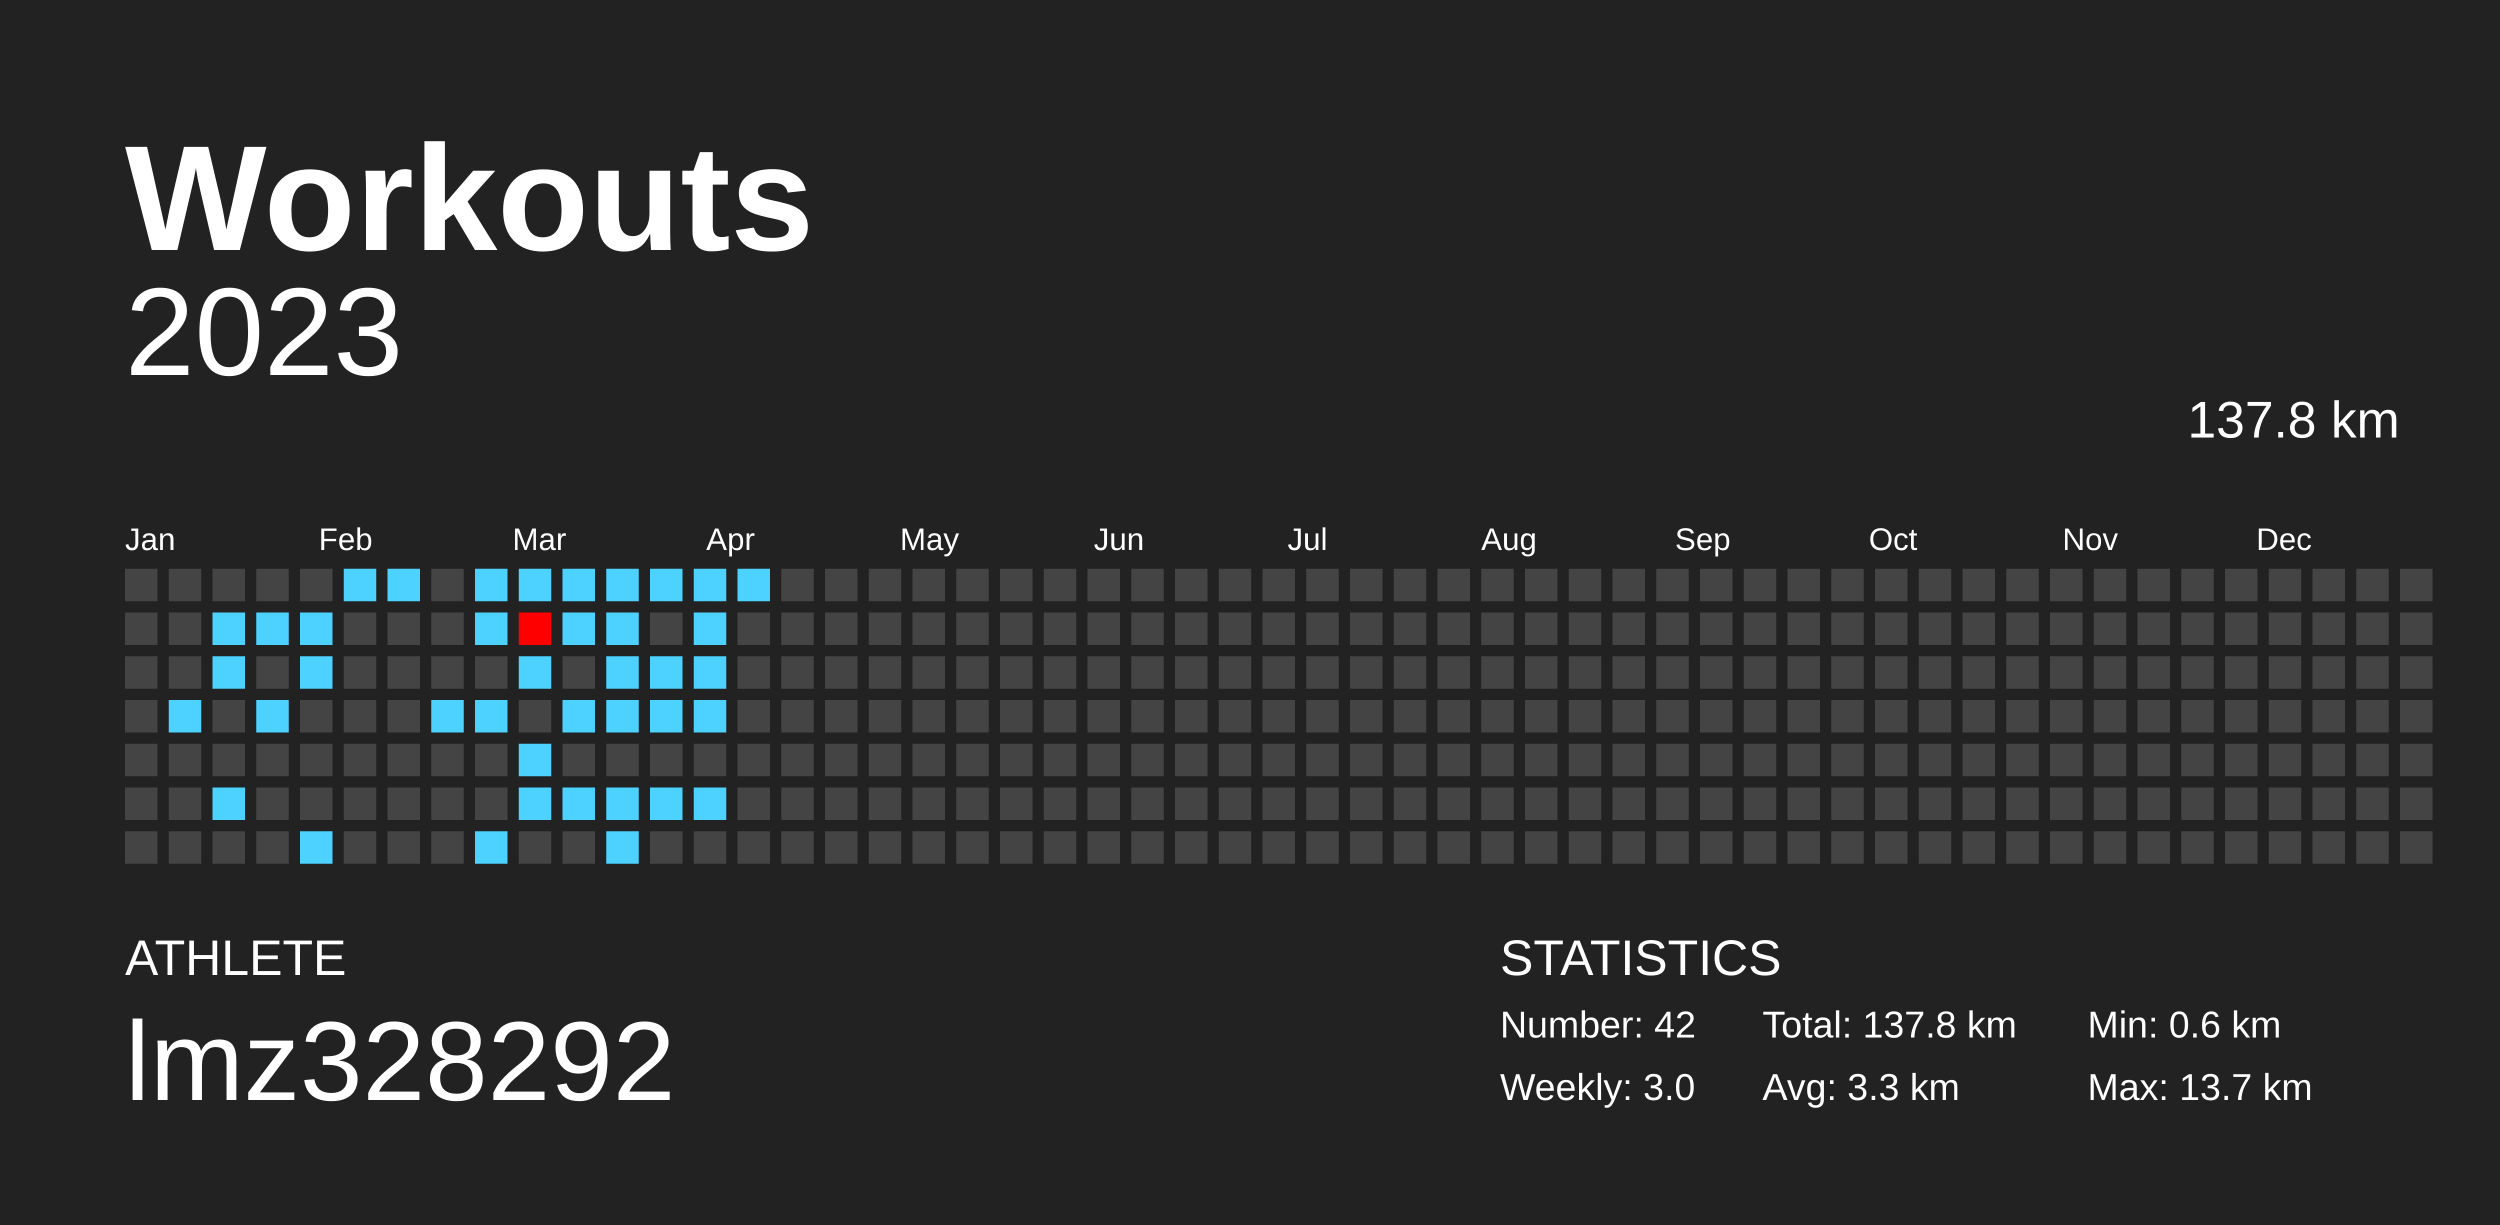
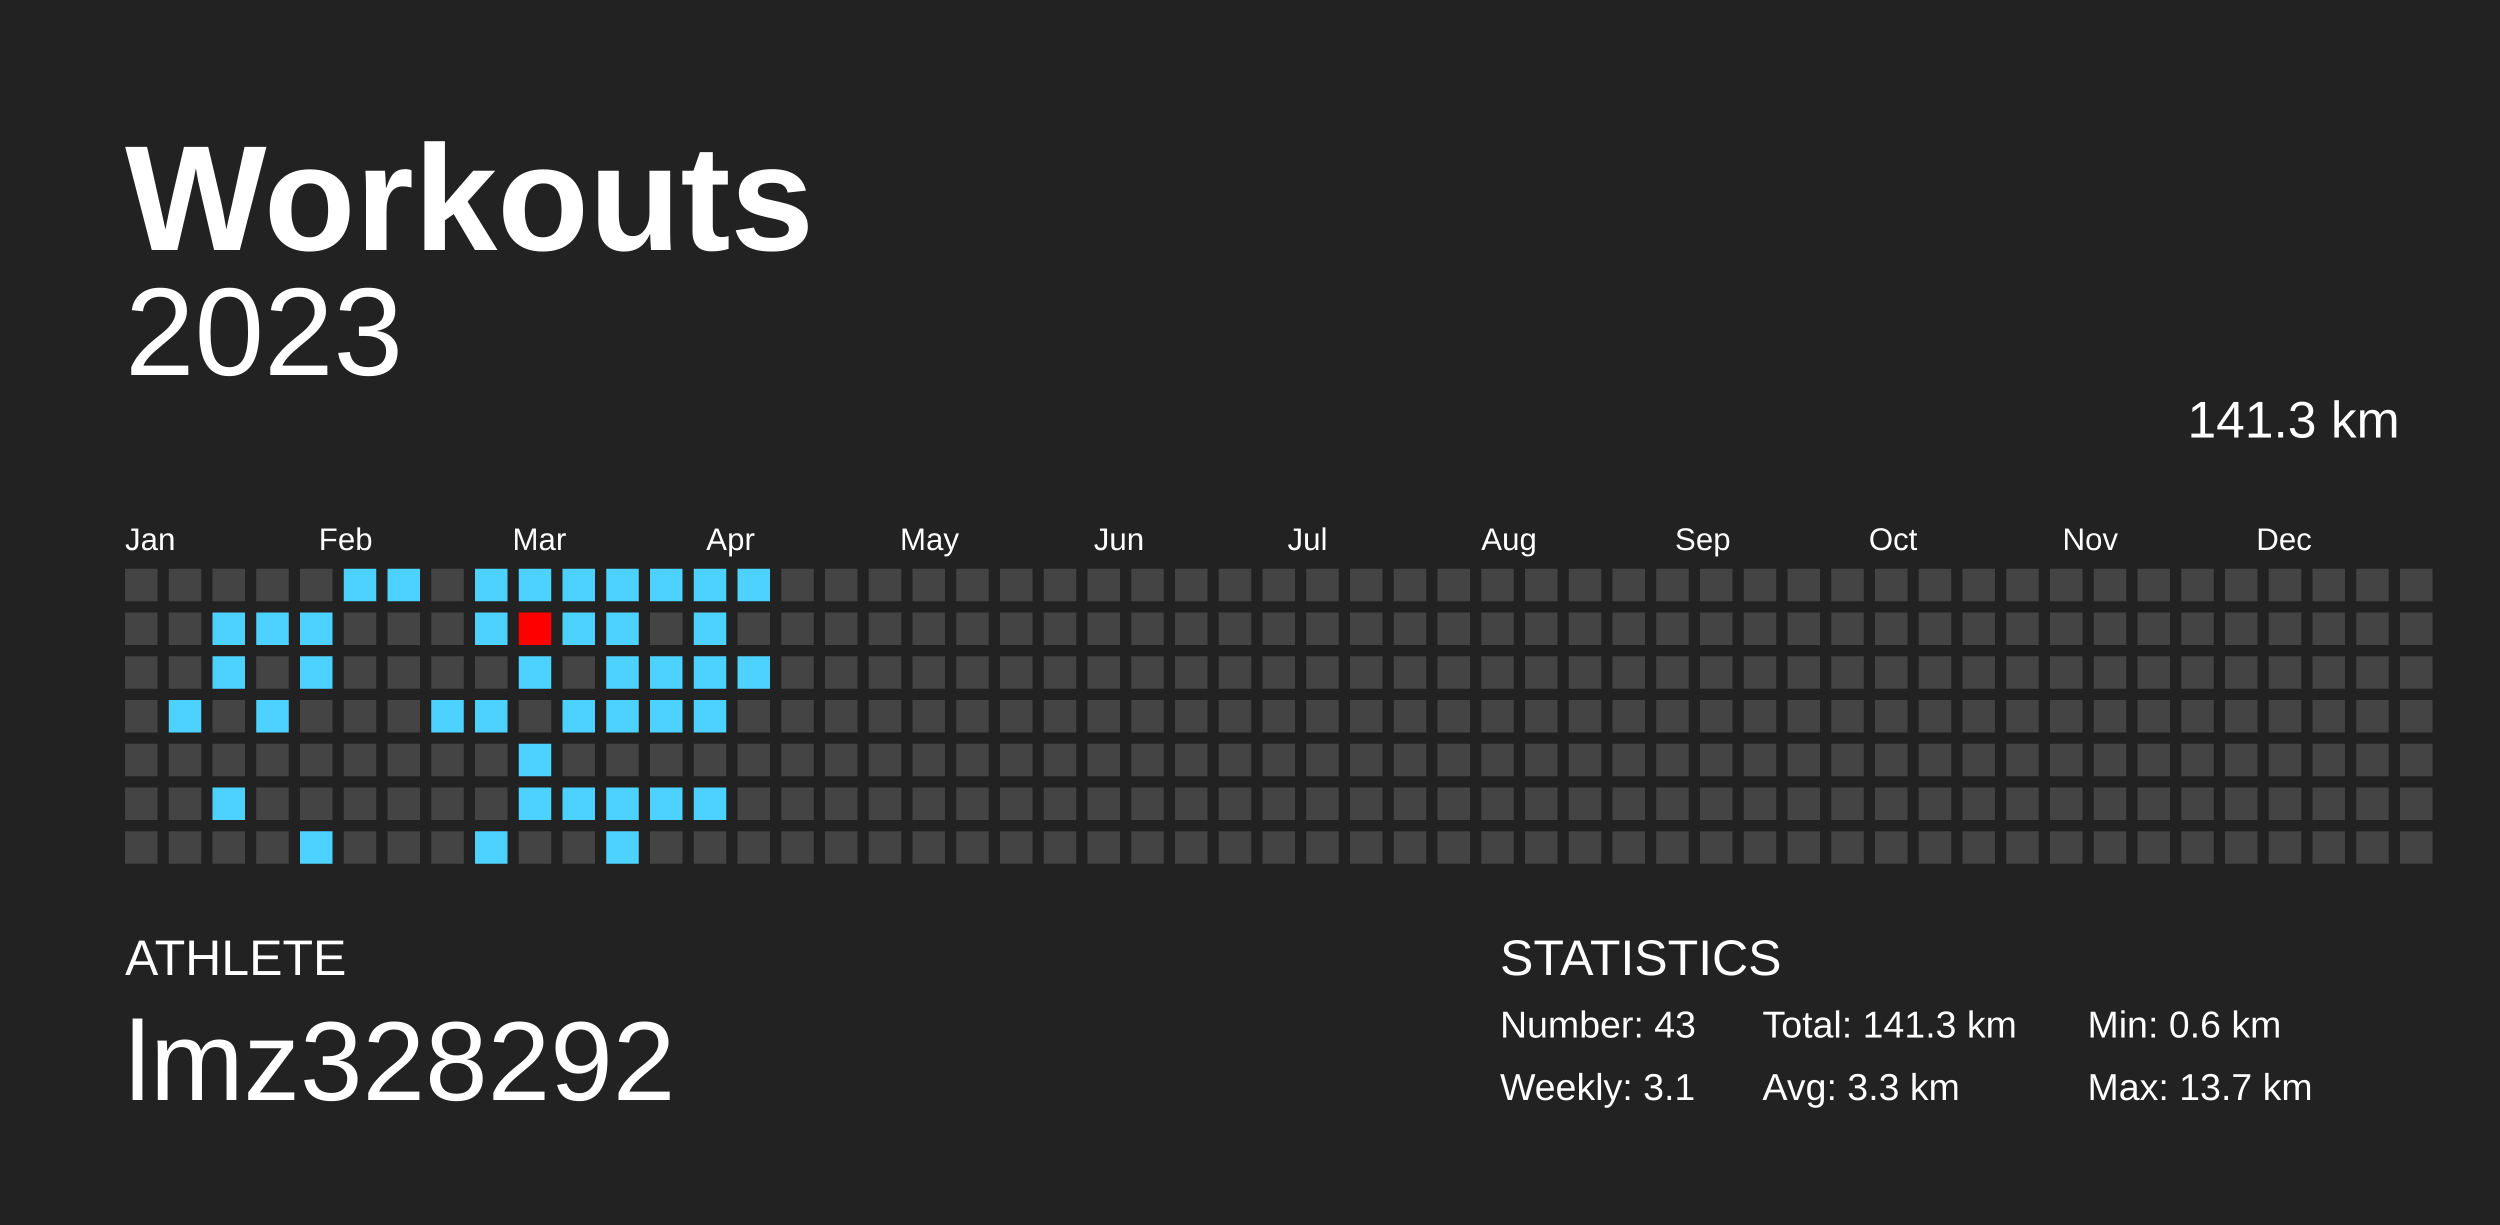
<svg xmlns="http://www.w3.org/2000/svg" baseProfile="full" height="98mm" version="1.1" viewBox="0,0,200,98" width="200mm">
  <defs />
  <rect fill="#222222" height="98" width="200" x="0" y="0" />
  <text fill="#FFFFFF" style="font-size:12px; font-family:Arial; font-weight:bold;" x="10" y="20">Workouts</text>
  <text fill="#FFFFFF" style="font-size:4px; font-family:Arial" x="10" y="78">ATHLETE</text>
  <text fill="#FFFFFF" style="font-size:9px; font-family:Arial" x="10" y="88">lmz328292</text>
  <text fill="#FFFFFF" style="font-size:4px; font-family:Arial" x="120" y="78">STATISTICS</text>
-   <text fill="#FFFFFF" style="font-size:3px; font-family:Arial" x="120" y="83">Number: 42</text>
-   <text fill="#FFFFFF" style="font-size:3px; font-family:Arial" x="120" y="88">Weekly: 3.0</text>
-   <text fill="#FFFFFF" style="font-size:3px; font-family:Arial" x="141" y="83">Total: 137.8 km</text>
+   <text fill="#FFFFFF" style="font-size:3px; font-family:Arial" x="120" y="83">Number: 43</text>
+   <text fill="#FFFFFF" style="font-size:3px; font-family:Arial" x="120" y="88">Weekly: 3.1</text>
+   <text fill="#FFFFFF" style="font-size:3px; font-family:Arial" x="141" y="83">Total: 141.3 km</text>
  <text fill="#FFFFFF" style="font-size:3px; font-family:Arial" x="141" y="88">Avg: 3.3 km</text>
  <text fill="#FFFFFF" style="font-size:3px; font-family:Arial" x="167" y="83">Min: 0.6 km</text>
  <text fill="#FFFFFF" style="font-size:3px; font-family:Arial" x="167" y="88">Max: 13.7 km</text>
  <text alignment-baseline="hanging" fill="#FFFFFF" style="font-size:10.0px; font-family:Arial;" x="10" y="30">2023</text>
-   <text alignment-baseline="hanging" fill="#FFFFFF" style="font-size:4.125px; font-family:Arial;" x="175" y="35">137.8 km</text>
+   <text alignment-baseline="hanging" fill="#FFFFFF" style="font-size:4.125px; font-family:Arial;" x="175" y="35">141.3 km</text>
  <text fill="#FFFFFF" style="font-size:2.5px; font-family:Arial" x="10.0" y="44">Jan</text>
  <text fill="#FFFFFF" style="font-size:2.5px; font-family:Arial" x="25.5" y="44">Feb</text>
  <text fill="#FFFFFF" style="font-size:2.5px; font-family:Arial" x="41.0" y="44">Mar</text>
  <text fill="#FFFFFF" style="font-size:2.5px; font-family:Arial" x="56.5" y="44">Apr</text>
  <text fill="#FFFFFF" style="font-size:2.5px; font-family:Arial" x="72.0" y="44">May</text>
  <text fill="#FFFFFF" style="font-size:2.5px; font-family:Arial" x="87.5" y="44">Jun</text>
  <text fill="#FFFFFF" style="font-size:2.5px; font-family:Arial" x="103.0" y="44">Jul</text>
  <text fill="#FFFFFF" style="font-size:2.5px; font-family:Arial" x="118.5" y="44">Aug</text>
  <text fill="#FFFFFF" style="font-size:2.5px; font-family:Arial" x="134.0" y="44">Sep</text>
  <text fill="#FFFFFF" style="font-size:2.5px; font-family:Arial" x="149.5" y="44">Oct</text>
  <text fill="#FFFFFF" style="font-size:2.5px; font-family:Arial" x="165.0" y="44">Nov</text>
  <text fill="#FFFFFF" style="font-size:2.5px; font-family:Arial" x="180.5" y="44">Dec</text>
  <rect fill="#444444" height="2.6" width="2.6" x="10.0" y="45.5" />
  <rect fill="#444444" height="2.6" width="2.6" x="10.0" y="49.0" />
  <rect fill="#444444" height="2.6" width="2.6" x="10.0" y="52.5" />
  <rect fill="#444444" height="2.6" width="2.6" x="10.0" y="56.0" />
  <rect fill="#444444" height="2.6" width="2.6" x="10.0" y="59.5" />
  <rect fill="#444444" height="2.6" width="2.6" x="10.0" y="63.0" />
  <rect fill="#444444" height="2.6" width="2.6" x="10.0" y="66.5" />
  <rect fill="#444444" height="2.6" width="2.6" x="13.5" y="45.5" />
  <rect fill="#444444" height="2.6" width="2.6" x="13.5" y="49.0" />
  <rect fill="#444444" height="2.6" width="2.6" x="13.5" y="52.5" />
  <rect fill="#4dd2ff" height="2.6" width="2.6" x="13.5" y="56.0" />
  <rect fill="#444444" height="2.6" width="2.6" x="13.5" y="59.5" />
  <rect fill="#444444" height="2.6" width="2.6" x="13.5" y="63.0" />
  <rect fill="#444444" height="2.6" width="2.6" x="13.5" y="66.5" />
  <rect fill="#444444" height="2.6" width="2.6" x="17.0" y="45.5" />
  <rect fill="#4dd2ff" height="2.6" width="2.6" x="17.0" y="49.0" />
  <rect fill="#4dd2ff" height="2.6" width="2.6" x="17.0" y="52.5" />
  <rect fill="#444444" height="2.6" width="2.6" x="17.0" y="56.0" />
  <rect fill="#444444" height="2.6" width="2.6" x="17.0" y="59.5" />
  <rect fill="#4dd2ff" height="2.6" width="2.6" x="17.0" y="63.0" />
  <rect fill="#444444" height="2.6" width="2.6" x="17.0" y="66.5" />
  <rect fill="#444444" height="2.6" width="2.6" x="20.5" y="45.5" />
  <rect fill="#4dd2ff" height="2.6" width="2.6" x="20.5" y="49.0" />
  <rect fill="#444444" height="2.6" width="2.6" x="20.5" y="52.5" />
  <rect fill="#4dd2ff" height="2.6" width="2.6" x="20.5" y="56.0" />
  <rect fill="#444444" height="2.6" width="2.6" x="20.5" y="59.5" />
  <rect fill="#444444" height="2.6" width="2.6" x="20.5" y="63.0" />
  <rect fill="#444444" height="2.6" width="2.6" x="20.5" y="66.5" />
  <rect fill="#444444" height="2.6" width="2.6" x="24.0" y="45.5" />
  <rect fill="#4dd2ff" height="2.6" width="2.6" x="24.0" y="49.0" />
  <rect fill="#4dd2ff" height="2.6" width="2.6" x="24.0" y="52.5" />
  <rect fill="#444444" height="2.6" width="2.6" x="24.0" y="56.0" />
  <rect fill="#444444" height="2.6" width="2.6" x="24.0" y="59.5" />
  <rect fill="#444444" height="2.6" width="2.6" x="24.0" y="63.0" />
  <rect fill="#4dd2ff" height="2.6" width="2.6" x="24.0" y="66.5" />
  <rect fill="#4dd2ff" height="2.6" width="2.6" x="27.5" y="45.5" />
  <rect fill="#444444" height="2.6" width="2.6" x="27.5" y="49.0" />
  <rect fill="#444444" height="2.6" width="2.6" x="27.5" y="52.5" />
  <rect fill="#444444" height="2.6" width="2.6" x="27.5" y="56.0" />
  <rect fill="#444444" height="2.6" width="2.6" x="27.5" y="59.5" />
  <rect fill="#444444" height="2.6" width="2.6" x="27.5" y="63.0" />
  <rect fill="#444444" height="2.6" width="2.6" x="27.5" y="66.5" />
  <rect fill="#4dd2ff" height="2.6" width="2.6" x="31.0" y="45.5" />
  <rect fill="#444444" height="2.6" width="2.6" x="31.0" y="49.0" />
  <rect fill="#444444" height="2.6" width="2.6" x="31.0" y="52.5" />
  <rect fill="#444444" height="2.6" width="2.6" x="31.0" y="56.0" />
  <rect fill="#444444" height="2.6" width="2.6" x="31.0" y="59.5" />
  <rect fill="#444444" height="2.6" width="2.6" x="31.0" y="63.0" />
  <rect fill="#444444" height="2.6" width="2.6" x="31.0" y="66.5" />
  <rect fill="#444444" height="2.6" width="2.6" x="34.5" y="45.5" />
  <rect fill="#444444" height="2.6" width="2.6" x="34.5" y="49.0" />
  <rect fill="#444444" height="2.6" width="2.6" x="34.5" y="52.5" />
  <rect fill="#4dd2ff" height="2.6" width="2.6" x="34.5" y="56.0" />
  <rect fill="#444444" height="2.6" width="2.6" x="34.5" y="59.5" />
  <rect fill="#444444" height="2.6" width="2.6" x="34.5" y="63.0" />
  <rect fill="#444444" height="2.6" width="2.6" x="34.5" y="66.5" />
  <rect fill="#4dd2ff" height="2.6" width="2.6" x="38.0" y="45.5" />
  <rect fill="#4dd2ff" height="2.6" width="2.6" x="38.0" y="49.0" />
  <rect fill="#444444" height="2.6" width="2.6" x="38.0" y="52.5" />
  <rect fill="#4dd2ff" height="2.6" width="2.6" x="38.0" y="56.0" />
  <rect fill="#444444" height="2.6" width="2.6" x="38.0" y="59.5" />
  <rect fill="#444444" height="2.6" width="2.6" x="38.0" y="63.0" />
  <rect fill="#4dd2ff" height="2.6" width="2.6" x="38.0" y="66.5" />
  <rect fill="#4dd2ff" height="2.6" width="2.6" x="41.5" y="45.5" />
  <rect fill="#ff0000" height="2.6" width="2.6" x="41.5" y="49.0" />
  <rect fill="#4dd2ff" height="2.6" width="2.6" x="41.5" y="52.5" />
  <rect fill="#444444" height="2.6" width="2.6" x="41.5" y="56.0" />
  <rect fill="#4dd2ff" height="2.6" width="2.6" x="41.5" y="59.5" />
  <rect fill="#4dd2ff" height="2.6" width="2.6" x="41.5" y="63.0" />
  <rect fill="#444444" height="2.6" width="2.6" x="41.5" y="66.5" />
  <rect fill="#4dd2ff" height="2.6" width="2.6" x="45.0" y="45.5" />
  <rect fill="#4dd2ff" height="2.6" width="2.6" x="45.0" y="49.0" />
  <rect fill="#444444" height="2.6" width="2.6" x="45.0" y="52.5" />
  <rect fill="#4dd2ff" height="2.6" width="2.6" x="45.0" y="56.0" />
  <rect fill="#444444" height="2.6" width="2.6" x="45.0" y="59.5" />
  <rect fill="#4dd2ff" height="2.6" width="2.6" x="45.0" y="63.0" />
  <rect fill="#444444" height="2.6" width="2.6" x="45.0" y="66.5" />
  <rect fill="#4dd2ff" height="2.6" width="2.6" x="48.5" y="45.5" />
  <rect fill="#4dd2ff" height="2.6" width="2.6" x="48.5" y="49.0" />
  <rect fill="#4dd2ff" height="2.6" width="2.6" x="48.5" y="52.5" />
  <rect fill="#4dd2ff" height="2.6" width="2.6" x="48.5" y="56.0" />
  <rect fill="#444444" height="2.6" width="2.6" x="48.5" y="59.5" />
  <rect fill="#4dd2ff" height="2.6" width="2.6" x="48.5" y="63.0" />
  <rect fill="#4dd2ff" height="2.6" width="2.6" x="48.5" y="66.5" />
  <rect fill="#4dd2ff" height="2.6" width="2.6" x="52.0" y="45.5" />
  <rect fill="#444444" height="2.6" width="2.6" x="52.0" y="49.0" />
  <rect fill="#4dd2ff" height="2.6" width="2.6" x="52.0" y="52.5" />
  <rect fill="#4dd2ff" height="2.6" width="2.6" x="52.0" y="56.0" />
  <rect fill="#444444" height="2.6" width="2.6" x="52.0" y="59.5" />
  <rect fill="#4dd2ff" height="2.6" width="2.6" x="52.0" y="63.0" />
  <rect fill="#444444" height="2.6" width="2.6" x="52.0" y="66.5" />
  <rect fill="#4dd2ff" height="2.6" width="2.6" x="55.5" y="45.5" />
  <rect fill="#4dd2ff" height="2.6" width="2.6" x="55.5" y="49.0" />
  <rect fill="#4dd2ff" height="2.6" width="2.6" x="55.5" y="52.5" />
  <rect fill="#4dd2ff" height="2.6" width="2.6" x="55.5" y="56.0" />
  <rect fill="#444444" height="2.6" width="2.6" x="55.5" y="59.5" />
  <rect fill="#4dd2ff" height="2.6" width="2.6" x="55.5" y="63.0" />
  <rect fill="#444444" height="2.6" width="2.6" x="55.5" y="66.5" />
  <rect fill="#4dd2ff" height="2.6" width="2.6" x="59.0" y="45.5" />
  <rect fill="#444444" height="2.6" width="2.6" x="59.0" y="49.0" />
-   <rect fill="#444444" height="2.6" width="2.6" x="59.0" y="52.5" />
+   <rect fill="#4dd2ff" height="2.6" width="2.6" x="59.0" y="52.5" />
  <rect fill="#444444" height="2.6" width="2.6" x="59.0" y="56.0" />
  <rect fill="#444444" height="2.6" width="2.6" x="59.0" y="59.5" />
  <rect fill="#444444" height="2.6" width="2.6" x="59.0" y="63.0" />
  <rect fill="#444444" height="2.6" width="2.6" x="59.0" y="66.5" />
  <rect fill="#444444" height="2.6" width="2.6" x="62.5" y="45.5" />
  <rect fill="#444444" height="2.6" width="2.6" x="62.5" y="49.0" />
  <rect fill="#444444" height="2.6" width="2.6" x="62.5" y="52.5" />
  <rect fill="#444444" height="2.6" width="2.6" x="62.5" y="56.0" />
  <rect fill="#444444" height="2.6" width="2.6" x="62.5" y="59.5" />
  <rect fill="#444444" height="2.6" width="2.6" x="62.5" y="63.0" />
  <rect fill="#444444" height="2.6" width="2.6" x="62.5" y="66.5" />
  <rect fill="#444444" height="2.6" width="2.6" x="66.0" y="45.5" />
  <rect fill="#444444" height="2.6" width="2.6" x="66.0" y="49.0" />
  <rect fill="#444444" height="2.6" width="2.6" x="66.0" y="52.5" />
  <rect fill="#444444" height="2.6" width="2.6" x="66.0" y="56.0" />
  <rect fill="#444444" height="2.6" width="2.6" x="66.0" y="59.5" />
  <rect fill="#444444" height="2.6" width="2.6" x="66.0" y="63.0" />
  <rect fill="#444444" height="2.6" width="2.6" x="66.0" y="66.5" />
  <rect fill="#444444" height="2.6" width="2.6" x="69.5" y="45.5" />
  <rect fill="#444444" height="2.6" width="2.6" x="69.5" y="49.0" />
  <rect fill="#444444" height="2.6" width="2.6" x="69.5" y="52.5" />
  <rect fill="#444444" height="2.6" width="2.6" x="69.5" y="56.0" />
  <rect fill="#444444" height="2.6" width="2.6" x="69.5" y="59.5" />
  <rect fill="#444444" height="2.6" width="2.6" x="69.5" y="63.0" />
  <rect fill="#444444" height="2.6" width="2.6" x="69.5" y="66.5" />
  <rect fill="#444444" height="2.6" width="2.6" x="73.0" y="45.5" />
  <rect fill="#444444" height="2.6" width="2.6" x="73.0" y="49.0" />
  <rect fill="#444444" height="2.6" width="2.6" x="73.0" y="52.5" />
  <rect fill="#444444" height="2.6" width="2.6" x="73.0" y="56.0" />
  <rect fill="#444444" height="2.6" width="2.6" x="73.0" y="59.5" />
  <rect fill="#444444" height="2.6" width="2.6" x="73.0" y="63.0" />
  <rect fill="#444444" height="2.6" width="2.6" x="73.0" y="66.5" />
  <rect fill="#444444" height="2.6" width="2.6" x="76.5" y="45.5" />
  <rect fill="#444444" height="2.6" width="2.6" x="76.5" y="49.0" />
  <rect fill="#444444" height="2.6" width="2.6" x="76.5" y="52.5" />
  <rect fill="#444444" height="2.6" width="2.6" x="76.5" y="56.0" />
  <rect fill="#444444" height="2.6" width="2.6" x="76.5" y="59.5" />
  <rect fill="#444444" height="2.6" width="2.6" x="76.5" y="63.0" />
  <rect fill="#444444" height="2.6" width="2.6" x="76.5" y="66.5" />
  <rect fill="#444444" height="2.6" width="2.6" x="80.0" y="45.5" />
  <rect fill="#444444" height="2.6" width="2.6" x="80.0" y="49.0" />
  <rect fill="#444444" height="2.6" width="2.6" x="80.0" y="52.5" />
  <rect fill="#444444" height="2.6" width="2.6" x="80.0" y="56.0" />
  <rect fill="#444444" height="2.6" width="2.6" x="80.0" y="59.5" />
  <rect fill="#444444" height="2.6" width="2.6" x="80.0" y="63.0" />
  <rect fill="#444444" height="2.6" width="2.6" x="80.0" y="66.5" />
  <rect fill="#444444" height="2.6" width="2.6" x="83.5" y="45.5" />
  <rect fill="#444444" height="2.6" width="2.6" x="83.5" y="49.0" />
  <rect fill="#444444" height="2.6" width="2.6" x="83.5" y="52.5" />
  <rect fill="#444444" height="2.6" width="2.6" x="83.5" y="56.0" />
  <rect fill="#444444" height="2.6" width="2.6" x="83.5" y="59.5" />
  <rect fill="#444444" height="2.6" width="2.6" x="83.5" y="63.0" />
  <rect fill="#444444" height="2.6" width="2.6" x="83.5" y="66.5" />
  <rect fill="#444444" height="2.6" width="2.6" x="87.0" y="45.5" />
  <rect fill="#444444" height="2.6" width="2.6" x="87.0" y="49.0" />
  <rect fill="#444444" height="2.6" width="2.6" x="87.0" y="52.5" />
  <rect fill="#444444" height="2.6" width="2.6" x="87.0" y="56.0" />
  <rect fill="#444444" height="2.6" width="2.6" x="87.0" y="59.5" />
  <rect fill="#444444" height="2.6" width="2.6" x="87.0" y="63.0" />
  <rect fill="#444444" height="2.6" width="2.6" x="87.0" y="66.5" />
  <rect fill="#444444" height="2.6" width="2.6" x="90.5" y="45.5" />
  <rect fill="#444444" height="2.6" width="2.6" x="90.5" y="49.0" />
  <rect fill="#444444" height="2.6" width="2.6" x="90.5" y="52.5" />
  <rect fill="#444444" height="2.6" width="2.6" x="90.5" y="56.0" />
  <rect fill="#444444" height="2.6" width="2.6" x="90.5" y="59.5" />
  <rect fill="#444444" height="2.6" width="2.6" x="90.5" y="63.0" />
  <rect fill="#444444" height="2.6" width="2.6" x="90.5" y="66.5" />
  <rect fill="#444444" height="2.6" width="2.6" x="94.0" y="45.5" />
  <rect fill="#444444" height="2.6" width="2.6" x="94.0" y="49.0" />
  <rect fill="#444444" height="2.6" width="2.6" x="94.0" y="52.5" />
  <rect fill="#444444" height="2.6" width="2.6" x="94.0" y="56.0" />
  <rect fill="#444444" height="2.6" width="2.6" x="94.0" y="59.5" />
  <rect fill="#444444" height="2.6" width="2.6" x="94.0" y="63.0" />
  <rect fill="#444444" height="2.6" width="2.6" x="94.0" y="66.5" />
  <rect fill="#444444" height="2.6" width="2.6" x="97.5" y="45.5" />
  <rect fill="#444444" height="2.6" width="2.6" x="97.5" y="49.0" />
  <rect fill="#444444" height="2.6" width="2.6" x="97.5" y="52.5" />
  <rect fill="#444444" height="2.6" width="2.6" x="97.5" y="56.0" />
  <rect fill="#444444" height="2.6" width="2.6" x="97.5" y="59.5" />
  <rect fill="#444444" height="2.6" width="2.6" x="97.5" y="63.0" />
  <rect fill="#444444" height="2.6" width="2.6" x="97.5" y="66.5" />
  <rect fill="#444444" height="2.6" width="2.6" x="101.0" y="45.5" />
  <rect fill="#444444" height="2.6" width="2.6" x="101.0" y="49.0" />
  <rect fill="#444444" height="2.6" width="2.6" x="101.0" y="52.5" />
  <rect fill="#444444" height="2.6" width="2.6" x="101.0" y="56.0" />
  <rect fill="#444444" height="2.6" width="2.6" x="101.0" y="59.5" />
  <rect fill="#444444" height="2.6" width="2.6" x="101.0" y="63.0" />
  <rect fill="#444444" height="2.6" width="2.6" x="101.0" y="66.5" />
  <rect fill="#444444" height="2.6" width="2.6" x="104.5" y="45.5" />
  <rect fill="#444444" height="2.6" width="2.6" x="104.5" y="49.0" />
  <rect fill="#444444" height="2.6" width="2.6" x="104.5" y="52.5" />
  <rect fill="#444444" height="2.6" width="2.6" x="104.5" y="56.0" />
  <rect fill="#444444" height="2.6" width="2.6" x="104.5" y="59.5" />
  <rect fill="#444444" height="2.6" width="2.6" x="104.5" y="63.0" />
  <rect fill="#444444" height="2.6" width="2.6" x="104.5" y="66.5" />
  <rect fill="#444444" height="2.6" width="2.6" x="108.0" y="45.5" />
  <rect fill="#444444" height="2.6" width="2.6" x="108.0" y="49.0" />
  <rect fill="#444444" height="2.6" width="2.6" x="108.0" y="52.5" />
  <rect fill="#444444" height="2.6" width="2.6" x="108.0" y="56.0" />
  <rect fill="#444444" height="2.6" width="2.6" x="108.0" y="59.5" />
  <rect fill="#444444" height="2.6" width="2.6" x="108.0" y="63.0" />
  <rect fill="#444444" height="2.6" width="2.6" x="108.0" y="66.5" />
  <rect fill="#444444" height="2.6" width="2.6" x="111.5" y="45.5" />
  <rect fill="#444444" height="2.6" width="2.6" x="111.5" y="49.0" />
  <rect fill="#444444" height="2.6" width="2.6" x="111.5" y="52.5" />
  <rect fill="#444444" height="2.6" width="2.6" x="111.5" y="56.0" />
  <rect fill="#444444" height="2.6" width="2.6" x="111.5" y="59.5" />
  <rect fill="#444444" height="2.6" width="2.6" x="111.5" y="63.0" />
  <rect fill="#444444" height="2.6" width="2.6" x="111.5" y="66.5" />
  <rect fill="#444444" height="2.6" width="2.6" x="115.0" y="45.5" />
  <rect fill="#444444" height="2.6" width="2.6" x="115.0" y="49.0" />
  <rect fill="#444444" height="2.6" width="2.6" x="115.0" y="52.5" />
  <rect fill="#444444" height="2.6" width="2.6" x="115.0" y="56.0" />
  <rect fill="#444444" height="2.6" width="2.6" x="115.0" y="59.5" />
  <rect fill="#444444" height="2.6" width="2.6" x="115.0" y="63.0" />
  <rect fill="#444444" height="2.6" width="2.6" x="115.0" y="66.5" />
  <rect fill="#444444" height="2.6" width="2.6" x="118.5" y="45.5" />
  <rect fill="#444444" height="2.6" width="2.6" x="118.5" y="49.0" />
  <rect fill="#444444" height="2.6" width="2.6" x="118.5" y="52.5" />
  <rect fill="#444444" height="2.6" width="2.6" x="118.5" y="56.0" />
  <rect fill="#444444" height="2.6" width="2.6" x="118.5" y="59.5" />
  <rect fill="#444444" height="2.6" width="2.6" x="118.5" y="63.0" />
  <rect fill="#444444" height="2.6" width="2.6" x="118.5" y="66.5" />
  <rect fill="#444444" height="2.6" width="2.6" x="122.0" y="45.5" />
  <rect fill="#444444" height="2.6" width="2.6" x="122.0" y="49.0" />
  <rect fill="#444444" height="2.6" width="2.6" x="122.0" y="52.5" />
  <rect fill="#444444" height="2.6" width="2.6" x="122.0" y="56.0" />
  <rect fill="#444444" height="2.6" width="2.6" x="122.0" y="59.5" />
  <rect fill="#444444" height="2.6" width="2.6" x="122.0" y="63.0" />
  <rect fill="#444444" height="2.6" width="2.6" x="122.0" y="66.5" />
  <rect fill="#444444" height="2.6" width="2.6" x="125.5" y="45.5" />
  <rect fill="#444444" height="2.6" width="2.6" x="125.5" y="49.0" />
  <rect fill="#444444" height="2.6" width="2.6" x="125.5" y="52.5" />
  <rect fill="#444444" height="2.6" width="2.6" x="125.5" y="56.0" />
  <rect fill="#444444" height="2.6" width="2.6" x="125.5" y="59.5" />
  <rect fill="#444444" height="2.6" width="2.6" x="125.5" y="63.0" />
  <rect fill="#444444" height="2.6" width="2.6" x="125.5" y="66.5" />
  <rect fill="#444444" height="2.6" width="2.6" x="129.0" y="45.5" />
  <rect fill="#444444" height="2.6" width="2.6" x="129.0" y="49.0" />
  <rect fill="#444444" height="2.6" width="2.6" x="129.0" y="52.5" />
  <rect fill="#444444" height="2.6" width="2.6" x="129.0" y="56.0" />
  <rect fill="#444444" height="2.6" width="2.6" x="129.0" y="59.5" />
  <rect fill="#444444" height="2.6" width="2.6" x="129.0" y="63.0" />
  <rect fill="#444444" height="2.6" width="2.6" x="129.0" y="66.5" />
  <rect fill="#444444" height="2.6" width="2.6" x="132.5" y="45.5" />
  <rect fill="#444444" height="2.6" width="2.6" x="132.5" y="49.0" />
  <rect fill="#444444" height="2.6" width="2.6" x="132.5" y="52.5" />
  <rect fill="#444444" height="2.6" width="2.6" x="132.5" y="56.0" />
  <rect fill="#444444" height="2.6" width="2.6" x="132.5" y="59.5" />
  <rect fill="#444444" height="2.6" width="2.6" x="132.5" y="63.0" />
  <rect fill="#444444" height="2.6" width="2.6" x="132.5" y="66.5" />
  <rect fill="#444444" height="2.6" width="2.6" x="136.0" y="45.5" />
  <rect fill="#444444" height="2.6" width="2.6" x="136.0" y="49.0" />
  <rect fill="#444444" height="2.6" width="2.6" x="136.0" y="52.5" />
  <rect fill="#444444" height="2.6" width="2.6" x="136.0" y="56.0" />
  <rect fill="#444444" height="2.6" width="2.6" x="136.0" y="59.5" />
  <rect fill="#444444" height="2.6" width="2.6" x="136.0" y="63.0" />
  <rect fill="#444444" height="2.6" width="2.6" x="136.0" y="66.5" />
  <rect fill="#444444" height="2.6" width="2.6" x="139.5" y="45.5" />
  <rect fill="#444444" height="2.6" width="2.6" x="139.5" y="49.0" />
  <rect fill="#444444" height="2.6" width="2.6" x="139.5" y="52.5" />
  <rect fill="#444444" height="2.6" width="2.6" x="139.5" y="56.0" />
  <rect fill="#444444" height="2.6" width="2.6" x="139.5" y="59.5" />
  <rect fill="#444444" height="2.6" width="2.6" x="139.5" y="63.0" />
  <rect fill="#444444" height="2.6" width="2.6" x="139.5" y="66.5" />
  <rect fill="#444444" height="2.6" width="2.6" x="143.0" y="45.5" />
  <rect fill="#444444" height="2.6" width="2.6" x="143.0" y="49.0" />
  <rect fill="#444444" height="2.6" width="2.6" x="143.0" y="52.5" />
  <rect fill="#444444" height="2.6" width="2.6" x="143.0" y="56.0" />
  <rect fill="#444444" height="2.6" width="2.6" x="143.0" y="59.5" />
  <rect fill="#444444" height="2.6" width="2.6" x="143.0" y="63.0" />
  <rect fill="#444444" height="2.6" width="2.6" x="143.0" y="66.5" />
  <rect fill="#444444" height="2.6" width="2.6" x="146.5" y="45.5" />
  <rect fill="#444444" height="2.6" width="2.6" x="146.5" y="49.0" />
  <rect fill="#444444" height="2.6" width="2.6" x="146.5" y="52.5" />
  <rect fill="#444444" height="2.6" width="2.6" x="146.5" y="56.0" />
  <rect fill="#444444" height="2.6" width="2.6" x="146.5" y="59.5" />
  <rect fill="#444444" height="2.6" width="2.6" x="146.5" y="63.0" />
  <rect fill="#444444" height="2.6" width="2.6" x="146.5" y="66.5" />
  <rect fill="#444444" height="2.6" width="2.6" x="150.0" y="45.5" />
  <rect fill="#444444" height="2.6" width="2.6" x="150.0" y="49.0" />
  <rect fill="#444444" height="2.6" width="2.6" x="150.0" y="52.5" />
  <rect fill="#444444" height="2.6" width="2.6" x="150.0" y="56.0" />
  <rect fill="#444444" height="2.6" width="2.6" x="150.0" y="59.5" />
  <rect fill="#444444" height="2.6" width="2.6" x="150.0" y="63.0" />
  <rect fill="#444444" height="2.6" width="2.6" x="150.0" y="66.5" />
  <rect fill="#444444" height="2.6" width="2.6" x="153.5" y="45.5" />
  <rect fill="#444444" height="2.6" width="2.6" x="153.5" y="49.0" />
  <rect fill="#444444" height="2.6" width="2.6" x="153.5" y="52.5" />
  <rect fill="#444444" height="2.6" width="2.6" x="153.5" y="56.0" />
  <rect fill="#444444" height="2.6" width="2.6" x="153.5" y="59.5" />
  <rect fill="#444444" height="2.6" width="2.6" x="153.5" y="63.0" />
  <rect fill="#444444" height="2.6" width="2.6" x="153.5" y="66.5" />
  <rect fill="#444444" height="2.6" width="2.6" x="157.0" y="45.5" />
  <rect fill="#444444" height="2.6" width="2.6" x="157.0" y="49.0" />
  <rect fill="#444444" height="2.6" width="2.6" x="157.0" y="52.5" />
  <rect fill="#444444" height="2.6" width="2.6" x="157.0" y="56.0" />
  <rect fill="#444444" height="2.6" width="2.6" x="157.0" y="59.5" />
  <rect fill="#444444" height="2.6" width="2.6" x="157.0" y="63.0" />
  <rect fill="#444444" height="2.6" width="2.6" x="157.0" y="66.5" />
  <rect fill="#444444" height="2.6" width="2.6" x="160.5" y="45.5" />
  <rect fill="#444444" height="2.6" width="2.6" x="160.5" y="49.0" />
  <rect fill="#444444" height="2.6" width="2.6" x="160.5" y="52.5" />
  <rect fill="#444444" height="2.6" width="2.6" x="160.5" y="56.0" />
  <rect fill="#444444" height="2.6" width="2.6" x="160.5" y="59.5" />
  <rect fill="#444444" height="2.6" width="2.6" x="160.5" y="63.0" />
  <rect fill="#444444" height="2.6" width="2.6" x="160.5" y="66.5" />
  <rect fill="#444444" height="2.6" width="2.6" x="164.0" y="45.5" />
  <rect fill="#444444" height="2.6" width="2.6" x="164.0" y="49.0" />
  <rect fill="#444444" height="2.6" width="2.6" x="164.0" y="52.5" />
  <rect fill="#444444" height="2.6" width="2.6" x="164.0" y="56.0" />
  <rect fill="#444444" height="2.6" width="2.6" x="164.0" y="59.5" />
  <rect fill="#444444" height="2.6" width="2.6" x="164.0" y="63.0" />
  <rect fill="#444444" height="2.6" width="2.6" x="164.0" y="66.5" />
  <rect fill="#444444" height="2.6" width="2.6" x="167.5" y="45.5" />
  <rect fill="#444444" height="2.6" width="2.6" x="167.5" y="49.0" />
  <rect fill="#444444" height="2.6" width="2.6" x="167.5" y="52.5" />
  <rect fill="#444444" height="2.6" width="2.6" x="167.5" y="56.0" />
  <rect fill="#444444" height="2.6" width="2.6" x="167.5" y="59.5" />
  <rect fill="#444444" height="2.6" width="2.6" x="167.5" y="63.0" />
  <rect fill="#444444" height="2.6" width="2.6" x="167.5" y="66.5" />
  <rect fill="#444444" height="2.6" width="2.6" x="171.0" y="45.5" />
  <rect fill="#444444" height="2.6" width="2.6" x="171.0" y="49.0" />
  <rect fill="#444444" height="2.6" width="2.6" x="171.0" y="52.5" />
  <rect fill="#444444" height="2.6" width="2.6" x="171.0" y="56.0" />
  <rect fill="#444444" height="2.6" width="2.6" x="171.0" y="59.5" />
  <rect fill="#444444" height="2.6" width="2.6" x="171.0" y="63.0" />
  <rect fill="#444444" height="2.6" width="2.6" x="171.0" y="66.5" />
  <rect fill="#444444" height="2.6" width="2.6" x="174.5" y="45.5" />
  <rect fill="#444444" height="2.6" width="2.6" x="174.5" y="49.0" />
  <rect fill="#444444" height="2.6" width="2.6" x="174.5" y="52.5" />
  <rect fill="#444444" height="2.6" width="2.6" x="174.5" y="56.0" />
  <rect fill="#444444" height="2.6" width="2.6" x="174.5" y="59.5" />
  <rect fill="#444444" height="2.6" width="2.6" x="174.5" y="63.0" />
  <rect fill="#444444" height="2.6" width="2.6" x="174.5" y="66.5" />
  <rect fill="#444444" height="2.6" width="2.6" x="178.0" y="45.5" />
  <rect fill="#444444" height="2.6" width="2.6" x="178.0" y="49.0" />
  <rect fill="#444444" height="2.6" width="2.6" x="178.0" y="52.5" />
  <rect fill="#444444" height="2.6" width="2.6" x="178.0" y="56.0" />
  <rect fill="#444444" height="2.6" width="2.6" x="178.0" y="59.5" />
  <rect fill="#444444" height="2.6" width="2.6" x="178.0" y="63.0" />
  <rect fill="#444444" height="2.6" width="2.6" x="178.0" y="66.5" />
  <rect fill="#444444" height="2.6" width="2.6" x="181.5" y="45.5" />
  <rect fill="#444444" height="2.6" width="2.6" x="181.5" y="49.0" />
  <rect fill="#444444" height="2.6" width="2.6" x="181.5" y="52.5" />
  <rect fill="#444444" height="2.6" width="2.6" x="181.5" y="56.0" />
  <rect fill="#444444" height="2.6" width="2.6" x="181.5" y="59.5" />
  <rect fill="#444444" height="2.6" width="2.6" x="181.5" y="63.0" />
  <rect fill="#444444" height="2.6" width="2.6" x="181.5" y="66.5" />
  <rect fill="#444444" height="2.6" width="2.6" x="185.0" y="45.5" />
  <rect fill="#444444" height="2.6" width="2.6" x="185.0" y="49.0" />
  <rect fill="#444444" height="2.6" width="2.6" x="185.0" y="52.5" />
  <rect fill="#444444" height="2.6" width="2.6" x="185.0" y="56.0" />
  <rect fill="#444444" height="2.6" width="2.6" x="185.0" y="59.5" />
  <rect fill="#444444" height="2.6" width="2.6" x="185.0" y="63.0" />
  <rect fill="#444444" height="2.6" width="2.6" x="185.0" y="66.5" />
  <rect fill="#444444" height="2.6" width="2.6" x="188.5" y="45.5" />
  <rect fill="#444444" height="2.6" width="2.6" x="188.5" y="49.0" />
  <rect fill="#444444" height="2.6" width="2.6" x="188.5" y="52.5" />
  <rect fill="#444444" height="2.6" width="2.6" x="188.5" y="56.0" />
  <rect fill="#444444" height="2.6" width="2.6" x="188.5" y="59.5" />
  <rect fill="#444444" height="2.6" width="2.6" x="188.5" y="63.0" />
  <rect fill="#444444" height="2.6" width="2.6" x="188.5" y="66.5" />
  <rect fill="#444444" height="2.6" width="2.6" x="192.0" y="45.5" />
  <rect fill="#444444" height="2.6" width="2.6" x="192.0" y="49.0" />
  <rect fill="#444444" height="2.6" width="2.6" x="192.0" y="52.5" />
  <rect fill="#444444" height="2.6" width="2.6" x="192.0" y="56.0" />
  <rect fill="#444444" height="2.6" width="2.6" x="192.0" y="59.5" />
  <rect fill="#444444" height="2.6" width="2.6" x="192.0" y="63.0" />
  <rect fill="#444444" height="2.6" width="2.6" x="192.0" y="66.5" />
</svg>
